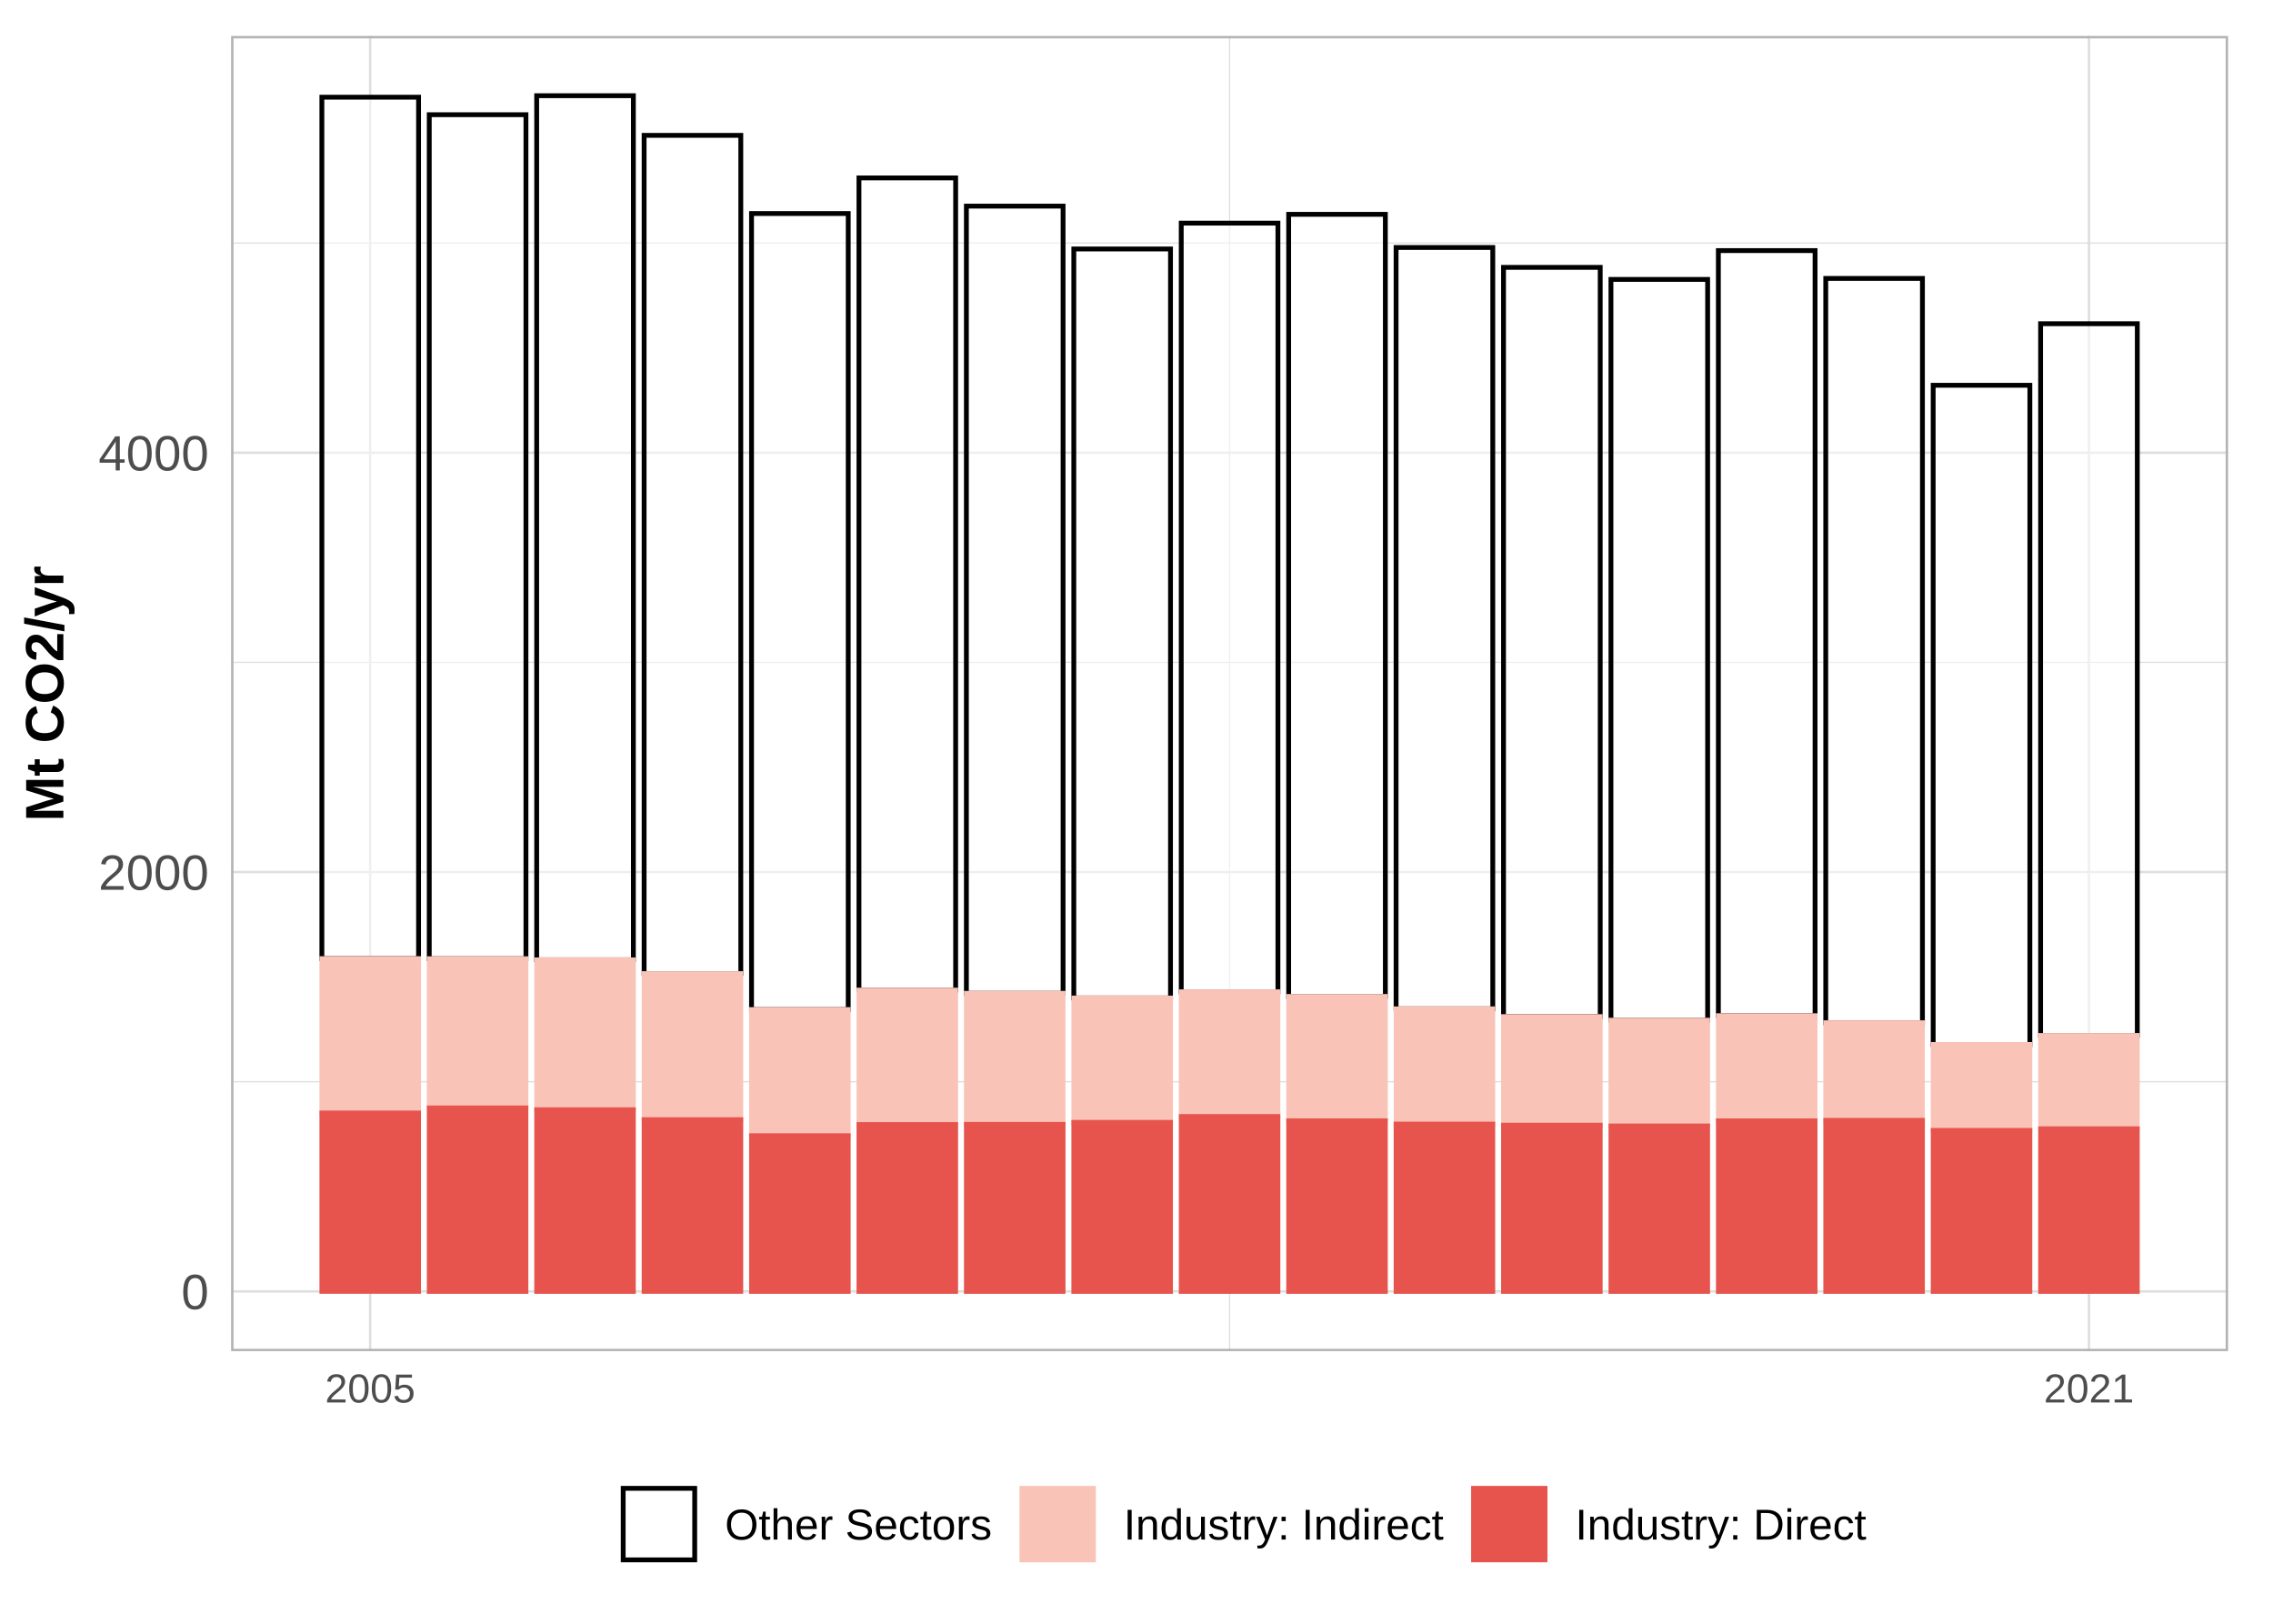
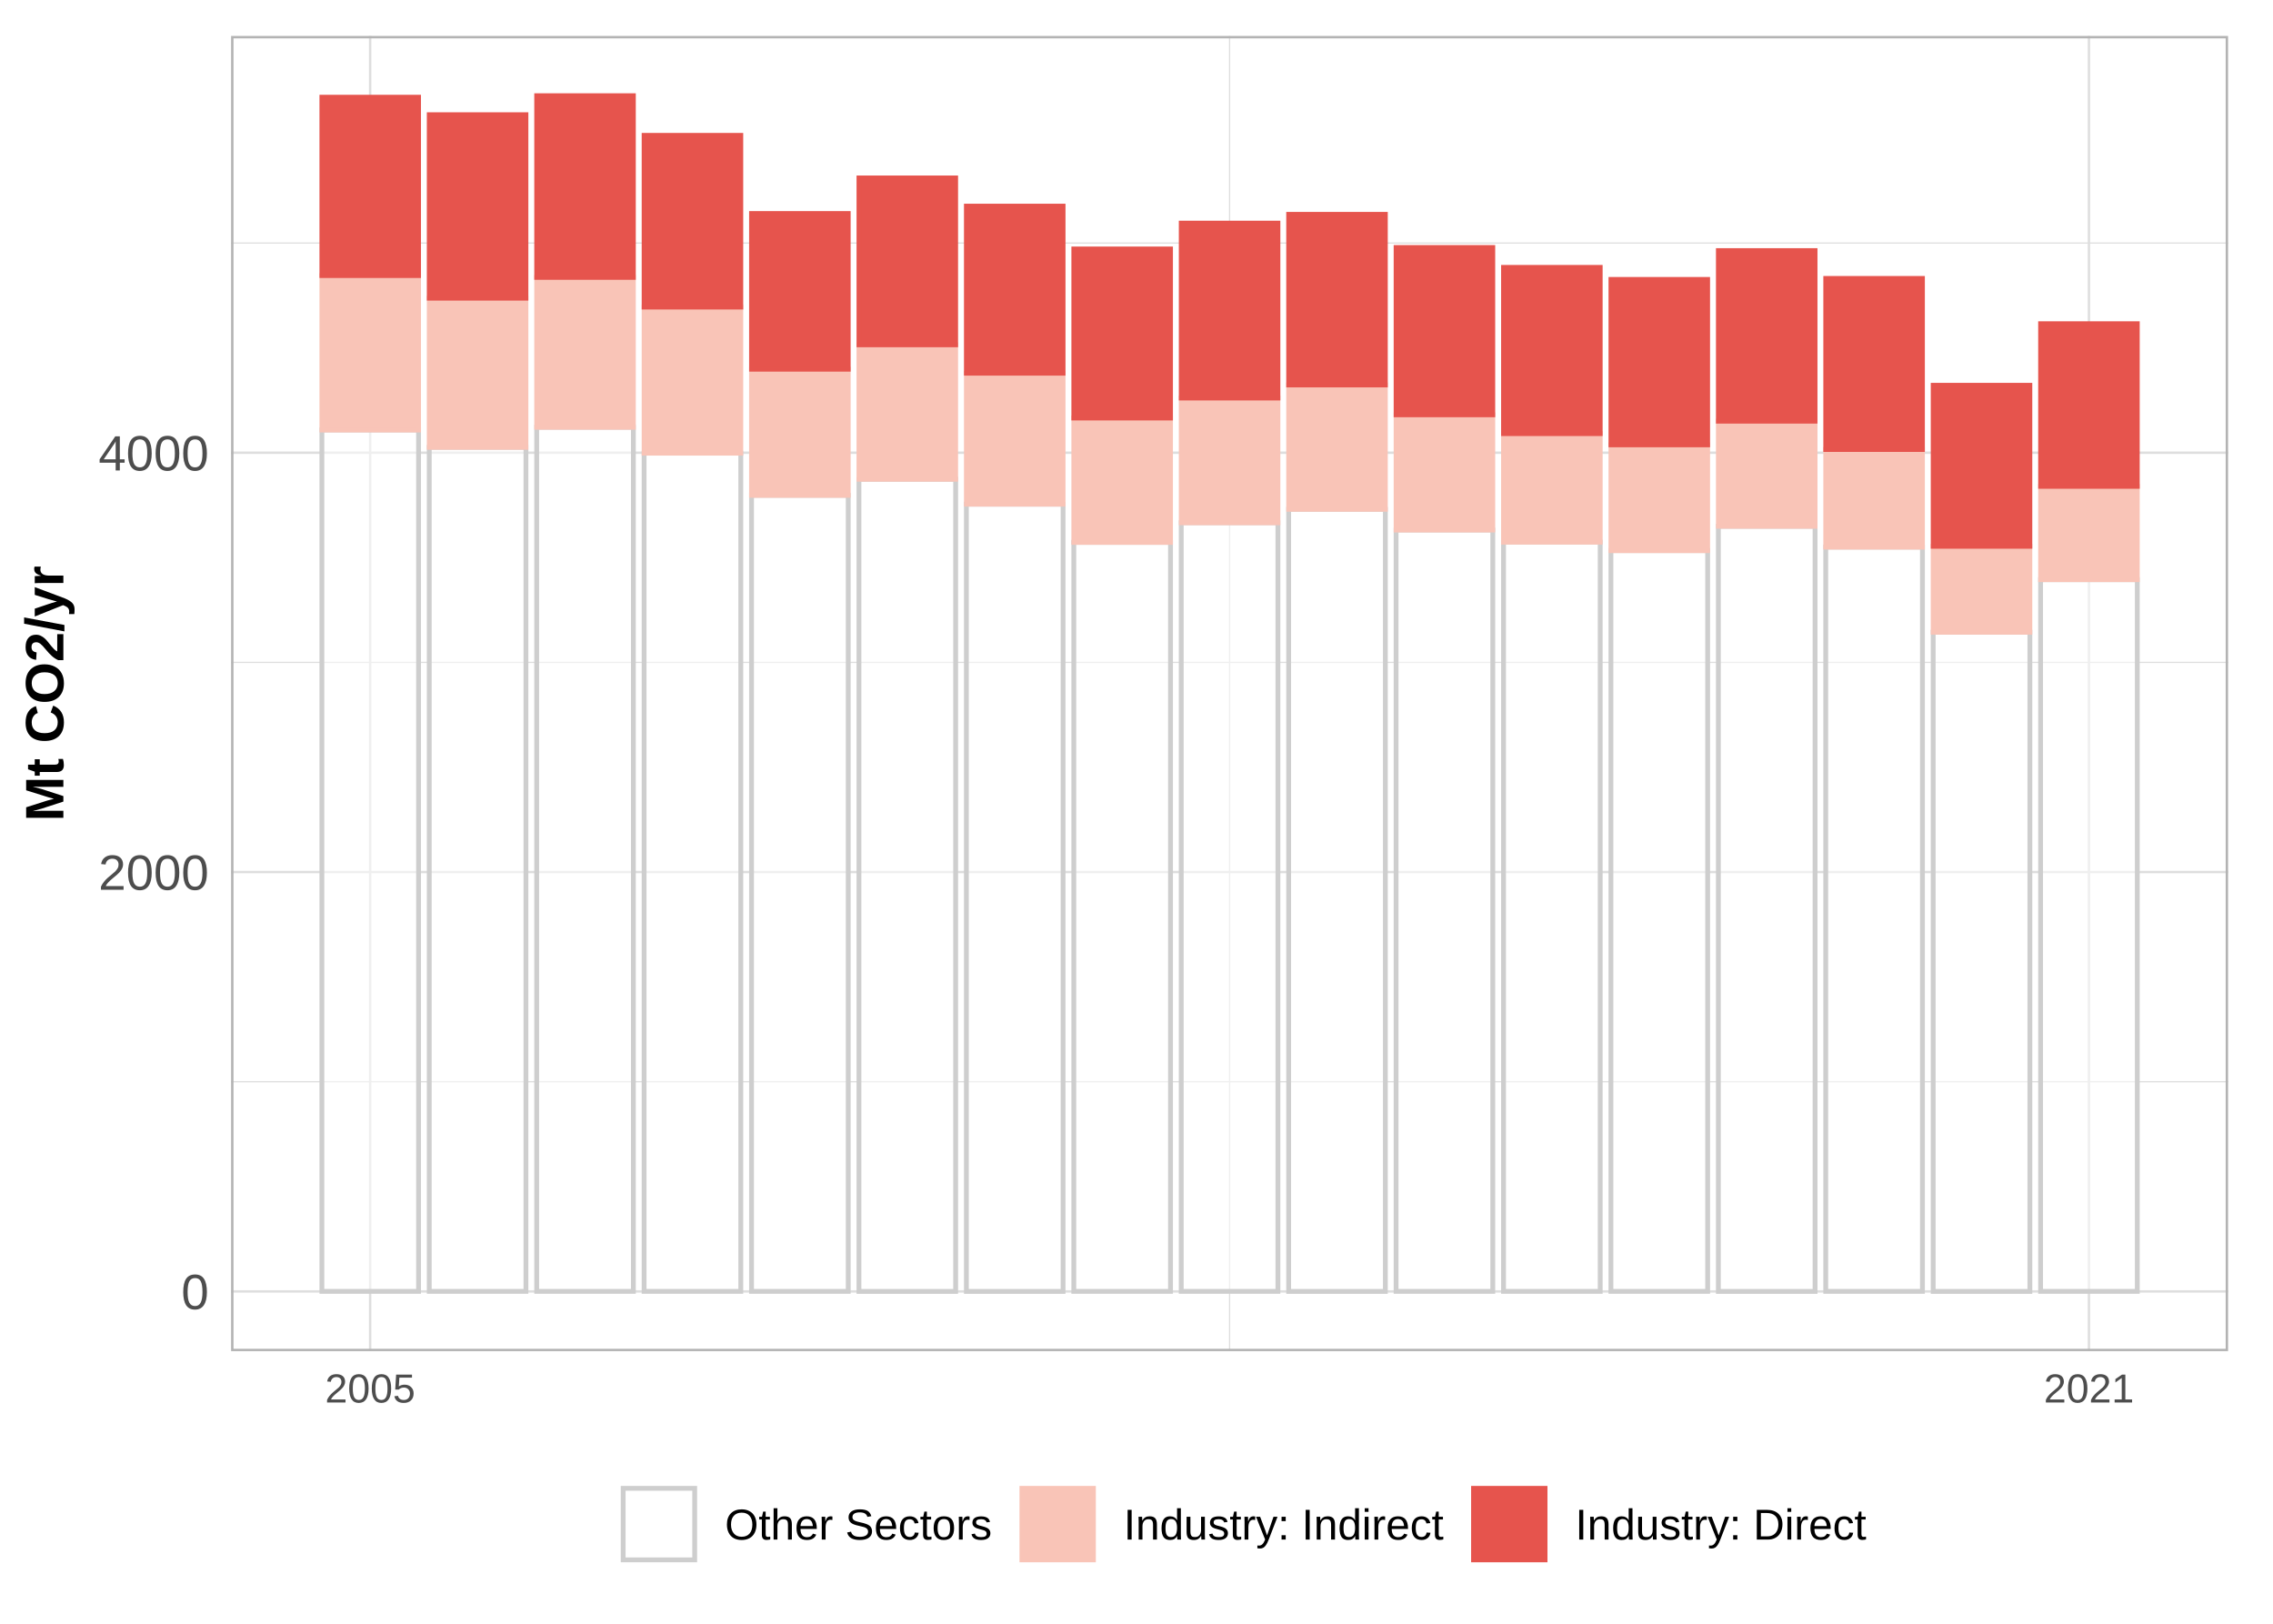
<svg xmlns="http://www.w3.org/2000/svg" class="svglite" width="504.00pt" height="360.00pt" viewBox="0 0 504.00 360.00">
  <defs>
    <style type="text/css">
    .svglite line, .svglite polyline, .svglite polygon, .svglite path, .svglite rect, .svglite circle {
      fill: none;
      stroke: #000000;
      stroke-linecap: round;
      stroke-linejoin: round;
      stroke-miterlimit: 10.00;
    }
    .svglite text {
      white-space: pre;
    }
  </style>
  </defs>
  <rect width="100%" height="100%" style="stroke: none; fill: #FFFFFF;" />
  <defs>
    <clipPath id="cpMC4wMHw1MDQuMDB8MC4wMHwzNjAuMDA=">
      <rect x="0.00" y="0.00" width="504.00" height="360.00" />
    </clipPath>
  </defs>
  <g clip-path="url(#cpMC4wMHw1MDQuMDB8MC4wMHwzNjAuMDA=)">
    <rect x="0.00" y="0" width="504.00" height="360.00" style="stroke-width: 1.07; stroke: #FFFFFF; fill: #FFFFFF;" />
  </g>
  <defs>
    <clipPath id="cpNTEuMjR8NDk0LjA0fDcuOTd8Mjk5LjU3">
      <rect x="51.24" y="7.97" width="442.80" height="291.60" />
    </clipPath>
  </defs>
  <g clip-path="url(#cpNTEuMjR8NDk0LjA0fDcuOTd8Mjk5LjU3)">
    <rect x="51.24" y="7.97" width="442.80" height="291.60" style="stroke-width: 1.07; stroke: none; fill: #FFFFFF;" />
    <polyline points="51.24,239.83 494.04,239.83 " style="stroke-width: 0.27; stroke: #DEDEDE; stroke-linecap: butt;" />
    <polyline points="51.24,146.86 494.04,146.86 " style="stroke-width: 0.27; stroke: #DEDEDE; stroke-linecap: butt;" />
    <polyline points="51.24,53.88 494.04,53.88 " style="stroke-width: 0.27; stroke: #DEDEDE; stroke-linecap: butt;" />
    <polyline points="272.64,299.57 272.64,7.97 " style="stroke-width: 0.27; stroke: #DEDEDE; stroke-linecap: butt;" />
    <polyline points="51.24,286.32 494.04,286.32 " style="stroke-width: 0.53; stroke: #DEDEDE; stroke-linecap: butt;" />
    <polyline points="51.24,193.34 494.04,193.34 " style="stroke-width: 0.53; stroke: #DEDEDE; stroke-linecap: butt;" />
    <polyline points="51.24,100.37 494.04,100.37 " style="stroke-width: 0.53; stroke: #DEDEDE; stroke-linecap: butt;" />
    <polyline points="82.08,299.57 82.08,7.97 " style="stroke-width: 0.53; stroke: #DEDEDE; stroke-linecap: butt;" />
    <polyline points="463.19,299.57 463.19,7.97 " style="stroke-width: 0.53; stroke: #DEDEDE; stroke-linecap: butt;" />
-     <rect x="71.37" y="21.55" width="21.44" height="190.98" style="stroke-width: 1.07; stroke-linecap: butt; stroke-linejoin: miter; fill: #FFFFFF; fill-opacity: 0.50;" />
-     <rect x="71.37" y="212.54" width="21.44" height="34.23" style="stroke-width: 1.07; stroke: #F9C4B7; stroke-linecap: butt; stroke-linejoin: miter; fill: #F9C4B7;" />
-     <rect x="71.37" y="246.76" width="21.44" height="39.55" style="stroke-width: 1.07; stroke: #E6544D; stroke-linecap: butt; stroke-linejoin: miter; fill: #E6544D;" />
-     <rect x="95.18" y="25.43" width="21.44" height="187.13" style="stroke-width: 1.07; stroke-linecap: butt; stroke-linejoin: miter; fill: #FFFFFF; fill-opacity: 0.50;" />
-     <rect x="95.18" y="212.56" width="21.44" height="33.07" style="stroke-width: 1.07; stroke: #F9C4B7; stroke-linecap: butt; stroke-linejoin: miter; fill: #F9C4B7;" />
-     <rect x="95.18" y="245.64" width="21.44" height="40.68" style="stroke-width: 1.07; stroke: #E6544D; stroke-linecap: butt; stroke-linejoin: miter; fill: #E6544D;" />
-     <rect x="119.00" y="21.22" width="21.44" height="191.58" style="stroke-width: 1.07; stroke-linecap: butt; stroke-linejoin: miter; fill: #FFFFFF; fill-opacity: 0.50;" />
-     <rect x="119.00" y="212.81" width="21.44" height="33.23" style="stroke-width: 1.07; stroke: #F9C4B7; stroke-linecap: butt; stroke-linejoin: miter; fill: #F9C4B7;" />
-     <rect x="119.00" y="246.04" width="21.44" height="40.28" style="stroke-width: 1.07; stroke: #E6544D; stroke-linecap: butt; stroke-linejoin: miter; fill: #E6544D;" />
-     <rect x="142.82" y="30.01" width="21.44" height="185.84" style="stroke-width: 1.07; stroke-linecap: butt; stroke-linejoin: miter; fill: #FFFFFF; fill-opacity: 0.50;" />
-     <rect x="142.82" y="215.86" width="21.44" height="32.39" style="stroke-width: 1.07; stroke: #F9C4B7; stroke-linecap: butt; stroke-linejoin: miter; fill: #F9C4B7;" />
-     <rect x="142.82" y="248.24" width="21.44" height="38.07" style="stroke-width: 1.07; stroke: #E6544D; stroke-linecap: butt; stroke-linejoin: miter; fill: #E6544D;" />
-     <rect x="166.64" y="47.34" width="21.44" height="176.49" style="stroke-width: 1.07; stroke-linecap: butt; stroke-linejoin: miter; fill: #FFFFFF; fill-opacity: 0.50;" />
-     <rect x="166.64" y="223.83" width="21.44" height="27.97" style="stroke-width: 1.07; stroke: #F9C4B7; stroke-linecap: butt; stroke-linejoin: miter; fill: #F9C4B7;" />
-     <rect x="166.64" y="251.80" width="21.44" height="34.52" style="stroke-width: 1.07; stroke: #E6544D; stroke-linecap: butt; stroke-linejoin: miter; fill: #E6544D;" />
-     <rect x="190.46" y="39.45" width="21.44" height="180.07" style="stroke-width: 1.07; stroke-linecap: butt; stroke-linejoin: miter; fill: #FFFFFF; fill-opacity: 0.50;" />
-     <rect x="190.46" y="219.52" width="21.44" height="29.80" style="stroke-width: 1.07; stroke: #F9C4B7; stroke-linecap: butt; stroke-linejoin: miter; fill: #F9C4B7;" />
-     <rect x="190.46" y="249.32" width="21.44" height="37.00" style="stroke-width: 1.07; stroke: #E6544D; stroke-linecap: butt; stroke-linejoin: miter; fill: #E6544D;" />
-     <rect x="214.28" y="45.70" width="21.44" height="174.53" style="stroke-width: 1.07; stroke-linecap: butt; stroke-linejoin: miter; fill: #FFFFFF; fill-opacity: 0.50;" />
-     <rect x="214.28" y="220.23" width="21.44" height="29.04" style="stroke-width: 1.07; stroke: #F9C4B7; stroke-linecap: butt; stroke-linejoin: miter; fill: #F9C4B7;" />
-     <rect x="214.28" y="249.28" width="21.44" height="37.04" style="stroke-width: 1.07; stroke: #E6544D; stroke-linecap: butt; stroke-linejoin: miter; fill: #E6544D;" />
-     <rect x="238.10" y="55.20" width="21.44" height="166.06" style="stroke-width: 1.07; stroke-linecap: butt; stroke-linejoin: miter; fill: #FFFFFF; fill-opacity: 0.50;" />
-     <rect x="238.10" y="221.27" width="21.44" height="27.57" style="stroke-width: 1.07; stroke: #F9C4B7; stroke-linecap: butt; stroke-linejoin: miter; fill: #F9C4B7;" />
-     <rect x="238.10" y="248.84" width="21.44" height="37.48" style="stroke-width: 1.07; stroke: #E6544D; stroke-linecap: butt; stroke-linejoin: miter; fill: #E6544D;" />
-     <rect x="261.92" y="49.47" width="21.44" height="170.41" style="stroke-width: 1.07; stroke-linecap: butt; stroke-linejoin: miter; fill: #FFFFFF; fill-opacity: 0.50;" />
-     <rect x="261.92" y="219.89" width="21.44" height="27.65" style="stroke-width: 1.07; stroke: #F9C4B7; stroke-linecap: butt; stroke-linejoin: miter; fill: #F9C4B7;" />
-     <rect x="261.92" y="247.54" width="21.44" height="38.78" style="stroke-width: 1.07; stroke: #E6544D; stroke-linecap: butt; stroke-linejoin: miter; fill: #E6544D;" />
-     <rect x="285.74" y="47.52" width="21.44" height="173.41" style="stroke-width: 1.07; stroke-linecap: butt; stroke-linejoin: miter; fill: #FFFFFF; fill-opacity: 0.50;" />
-     <rect x="285.74" y="220.92" width="21.44" height="27.57" style="stroke-width: 1.07; stroke: #F9C4B7; stroke-linecap: butt; stroke-linejoin: miter; fill: #F9C4B7;" />
-     <rect x="285.74" y="248.49" width="21.44" height="37.83" style="stroke-width: 1.07; stroke: #E6544D; stroke-linecap: butt; stroke-linejoin: miter; fill: #E6544D;" />
-     <rect x="309.56" y="54.87" width="21.44" height="168.80" style="stroke-width: 1.07; stroke-linecap: butt; stroke-linejoin: miter; fill: #FFFFFF; fill-opacity: 0.50;" />
-     <rect x="309.56" y="223.67" width="21.44" height="25.54" style="stroke-width: 1.07; stroke: #F9C4B7; stroke-linecap: butt; stroke-linejoin: miter; fill: #F9C4B7;" />
-     <rect x="309.56" y="249.22" width="21.44" height="37.10" style="stroke-width: 1.07; stroke: #E6544D; stroke-linecap: butt; stroke-linejoin: miter; fill: #E6544D;" />
-     <rect x="333.38" y="59.28" width="21.44" height="166.11" style="stroke-width: 1.07; stroke-linecap: butt; stroke-linejoin: miter; fill: #FFFFFF; fill-opacity: 0.50;" />
-     <rect x="333.38" y="225.39" width="21.44" height="24.06" style="stroke-width: 1.07; stroke: #F9C4B7; stroke-linecap: butt; stroke-linejoin: miter; fill: #F9C4B7;" />
-     <rect x="333.38" y="249.46" width="21.44" height="36.86" style="stroke-width: 1.07; stroke: #E6544D; stroke-linecap: butt; stroke-linejoin: miter; fill: #E6544D;" />
-     <rect x="357.20" y="61.95" width="21.44" height="164.24" style="stroke-width: 1.07; stroke-linecap: butt; stroke-linejoin: miter; fill: #FFFFFF; fill-opacity: 0.50;" />
-     <rect x="357.20" y="226.19" width="21.44" height="23.45" style="stroke-width: 1.07; stroke: #F9C4B7; stroke-linecap: butt; stroke-linejoin: miter; fill: #F9C4B7;" />
-     <rect x="357.20" y="249.64" width="21.44" height="36.68" style="stroke-width: 1.07; stroke: #E6544D; stroke-linecap: butt; stroke-linejoin: miter; fill: #E6544D;" />
-     <rect x="381.02" y="55.56" width="21.44" height="169.63" style="stroke-width: 1.07; stroke-linecap: butt; stroke-linejoin: miter; fill: #FFFFFF; fill-opacity: 0.50;" />
-     <rect x="381.02" y="225.19" width="21.44" height="23.30" style="stroke-width: 1.07; stroke: #F9C4B7; stroke-linecap: butt; stroke-linejoin: miter; fill: #F9C4B7;" />
-     <rect x="381.02" y="248.50" width="21.44" height="37.82" style="stroke-width: 1.07; stroke: #E6544D; stroke-linecap: butt; stroke-linejoin: miter; fill: #E6544D;" />
-     <rect x="404.83" y="61.73" width="21.44" height="165.01" style="stroke-width: 1.07; stroke-linecap: butt; stroke-linejoin: miter; fill: #FFFFFF; fill-opacity: 0.50;" />
-     <rect x="404.83" y="226.75" width="21.44" height="21.64" style="stroke-width: 1.07; stroke: #F9C4B7; stroke-linecap: butt; stroke-linejoin: miter; fill: #F9C4B7;" />
-     <rect x="404.83" y="248.39" width="21.44" height="37.93" style="stroke-width: 1.07; stroke: #E6544D; stroke-linecap: butt; stroke-linejoin: miter; fill: #E6544D;" />
-     <rect x="428.65" y="85.42" width="21.44" height="146.15" style="stroke-width: 1.07; stroke-linecap: butt; stroke-linejoin: miter; fill: #FFFFFF; fill-opacity: 0.50;" />
-     <rect x="428.65" y="231.57" width="21.44" height="19.05" style="stroke-width: 1.07; stroke: #F9C4B7; stroke-linecap: butt; stroke-linejoin: miter; fill: #F9C4B7;" />
-     <rect x="428.65" y="250.62" width="21.44" height="35.70" style="stroke-width: 1.07; stroke: #E6544D; stroke-linecap: butt; stroke-linejoin: miter; fill: #E6544D;" />
-     <rect x="452.47" y="71.77" width="21.44" height="157.79" style="stroke-width: 1.07; stroke-linecap: butt; stroke-linejoin: miter; fill: #FFFFFF; fill-opacity: 0.50;" />
-     <rect x="452.47" y="229.57" width="21.44" height="20.69" style="stroke-width: 1.07; stroke: #F9C4B7; stroke-linecap: butt; stroke-linejoin: miter; fill: #F9C4B7;" />
-     <rect x="452.47" y="250.26" width="21.44" height="36.06" style="stroke-width: 1.07; stroke: #E6544D; stroke-linecap: butt; stroke-linejoin: miter; fill: #E6544D;" />
+     <rect x="71.37" y="95.33" width="21.44" height="190.98" style="stroke-width: 1.07; stroke: #CECECE; stroke-linecap: butt; stroke-linejoin: miter; fill: #FFFFFF; fill-opacity: 0.50;" />
+     <rect x="71.37" y="61.11" width="21.44" height="34.23" style="stroke-width: 1.07; stroke: #F9C4B7; stroke-linecap: butt; stroke-linejoin: miter; fill: #F9C4B7;" />
+     <rect x="71.37" y="21.55" width="21.44" height="39.55" style="stroke-width: 1.07; stroke: #E6544D; stroke-linecap: butt; stroke-linejoin: miter; fill: #E6544D;" />
+     <rect x="95.18" y="99.18" width="21.44" height="187.13" style="stroke-width: 1.07; stroke: #CECECE; stroke-linecap: butt; stroke-linejoin: miter; fill: #FFFFFF; fill-opacity: 0.50;" />
+     <rect x="95.18" y="66.11" width="21.44" height="33.07" style="stroke-width: 1.07; stroke: #F9C4B7; stroke-linecap: butt; stroke-linejoin: miter; fill: #F9C4B7;" />
+     <rect x="95.18" y="25.43" width="21.44" height="40.68" style="stroke-width: 1.07; stroke: #E6544D; stroke-linecap: butt; stroke-linejoin: miter; fill: #E6544D;" />
+     <rect x="119.00" y="94.73" width="21.44" height="191.58" style="stroke-width: 1.07; stroke: #CECECE; stroke-linecap: butt; stroke-linejoin: miter; fill: #FFFFFF; fill-opacity: 0.50;" />
+     <rect x="119.00" y="61.50" width="21.44" height="33.23" style="stroke-width: 1.07; stroke: #F9C4B7; stroke-linecap: butt; stroke-linejoin: miter; fill: #F9C4B7;" />
+     <rect x="119.00" y="21.22" width="21.44" height="40.28" style="stroke-width: 1.07; stroke: #E6544D; stroke-linecap: butt; stroke-linejoin: miter; fill: #E6544D;" />
+     <rect x="142.82" y="100.47" width="21.44" height="185.84" style="stroke-width: 1.07; stroke: #CECECE; stroke-linecap: butt; stroke-linejoin: miter; fill: #FFFFFF; fill-opacity: 0.50;" />
+     <rect x="142.82" y="68.08" width="21.44" height="32.39" style="stroke-width: 1.07; stroke: #F9C4B7; stroke-linecap: butt; stroke-linejoin: miter; fill: #F9C4B7;" />
+     <rect x="142.82" y="30.01" width="21.44" height="38.07" style="stroke-width: 1.07; stroke: #E6544D; stroke-linecap: butt; stroke-linejoin: miter; fill: #E6544D;" />
+     <rect x="166.64" y="109.82" width="21.44" height="176.49" style="stroke-width: 1.07; stroke: #CECECE; stroke-linecap: butt; stroke-linejoin: miter; fill: #FFFFFF; fill-opacity: 0.50;" />
+     <rect x="166.64" y="81.85" width="21.44" height="27.97" style="stroke-width: 1.07; stroke: #F9C4B7; stroke-linecap: butt; stroke-linejoin: miter; fill: #F9C4B7;" />
+     <rect x="166.64" y="47.34" width="21.44" height="34.52" style="stroke-width: 1.07; stroke: #E6544D; stroke-linecap: butt; stroke-linejoin: miter; fill: #E6544D;" />
+     <rect x="190.46" y="106.25" width="21.44" height="180.07" style="stroke-width: 1.07; stroke: #CECECE; stroke-linecap: butt; stroke-linejoin: miter; fill: #FFFFFF; fill-opacity: 0.50;" />
+     <rect x="190.46" y="76.45" width="21.44" height="29.80" style="stroke-width: 1.07; stroke: #F9C4B7; stroke-linecap: butt; stroke-linejoin: miter; fill: #F9C4B7;" />
+     <rect x="190.46" y="39.45" width="21.44" height="37.00" style="stroke-width: 1.07; stroke: #E6544D; stroke-linecap: butt; stroke-linejoin: miter; fill: #E6544D;" />
+     <rect x="214.28" y="111.79" width="21.44" height="174.53" style="stroke-width: 1.07; stroke: #CECECE; stroke-linecap: butt; stroke-linejoin: miter; fill: #FFFFFF; fill-opacity: 0.50;" />
+     <rect x="214.28" y="82.74" width="21.44" height="29.04" style="stroke-width: 1.07; stroke: #F9C4B7; stroke-linecap: butt; stroke-linejoin: miter; fill: #F9C4B7;" />
+     <rect x="214.28" y="45.70" width="21.44" height="37.04" style="stroke-width: 1.07; stroke: #E6544D; stroke-linecap: butt; stroke-linejoin: miter; fill: #E6544D;" />
+     <rect x="238.10" y="120.25" width="21.44" height="166.06" style="stroke-width: 1.07; stroke: #CECECE; stroke-linecap: butt; stroke-linejoin: miter; fill: #FFFFFF; fill-opacity: 0.50;" />
+     <rect x="238.10" y="92.68" width="21.44" height="27.57" style="stroke-width: 1.07; stroke: #F9C4B7; stroke-linecap: butt; stroke-linejoin: miter; fill: #F9C4B7;" />
+     <rect x="238.10" y="55.20" width="21.44" height="37.48" style="stroke-width: 1.07; stroke: #E6544D; stroke-linecap: butt; stroke-linejoin: miter; fill: #E6544D;" />
+     <rect x="261.92" y="115.90" width="21.44" height="170.41" style="stroke-width: 1.07; stroke: #CECECE; stroke-linecap: butt; stroke-linejoin: miter; fill: #FFFFFF; fill-opacity: 0.50;" />
+     <rect x="261.92" y="88.25" width="21.44" height="27.65" style="stroke-width: 1.07; stroke: #F9C4B7; stroke-linecap: butt; stroke-linejoin: miter; fill: #F9C4B7;" />
+     <rect x="261.92" y="49.47" width="21.44" height="38.78" style="stroke-width: 1.07; stroke: #E6544D; stroke-linecap: butt; stroke-linejoin: miter; fill: #E6544D;" />
+     <rect x="285.74" y="112.91" width="21.44" height="173.41" style="stroke-width: 1.07; stroke: #CECECE; stroke-linecap: butt; stroke-linejoin: miter; fill: #FFFFFF; fill-opacity: 0.50;" />
+     <rect x="285.74" y="85.34" width="21.44" height="27.57" style="stroke-width: 1.07; stroke: #F9C4B7; stroke-linecap: butt; stroke-linejoin: miter; fill: #F9C4B7;" />
+     <rect x="285.74" y="47.52" width="21.44" height="37.83" style="stroke-width: 1.07; stroke: #E6544D; stroke-linecap: butt; stroke-linejoin: miter; fill: #E6544D;" />
+     <rect x="309.56" y="117.51" width="21.44" height="168.80" style="stroke-width: 1.07; stroke: #CECECE; stroke-linecap: butt; stroke-linejoin: miter; fill: #FFFFFF; fill-opacity: 0.50;" />
+     <rect x="309.56" y="91.97" width="21.44" height="25.54" style="stroke-width: 1.07; stroke: #F9C4B7; stroke-linecap: butt; stroke-linejoin: miter; fill: #F9C4B7;" />
+     <rect x="309.56" y="54.87" width="21.44" height="37.10" style="stroke-width: 1.07; stroke: #E6544D; stroke-linecap: butt; stroke-linejoin: miter; fill: #E6544D;" />
+     <rect x="333.38" y="120.20" width="21.44" height="166.11" style="stroke-width: 1.07; stroke: #CECECE; stroke-linecap: butt; stroke-linejoin: miter; fill: #FFFFFF; fill-opacity: 0.50;" />
+     <rect x="333.38" y="96.14" width="21.44" height="24.06" style="stroke-width: 1.07; stroke: #F9C4B7; stroke-linecap: butt; stroke-linejoin: miter; fill: #F9C4B7;" />
+     <rect x="333.38" y="59.28" width="21.44" height="36.86" style="stroke-width: 1.07; stroke: #E6544D; stroke-linecap: butt; stroke-linejoin: miter; fill: #E6544D;" />
+     <rect x="357.20" y="122.07" width="21.44" height="164.24" style="stroke-width: 1.07; stroke: #CECECE; stroke-linecap: butt; stroke-linejoin: miter; fill: #FFFFFF; fill-opacity: 0.50;" />
+     <rect x="357.20" y="98.63" width="21.44" height="23.45" style="stroke-width: 1.07; stroke: #F9C4B7; stroke-linecap: butt; stroke-linejoin: miter; fill: #F9C4B7;" />
+     <rect x="357.20" y="61.95" width="21.44" height="36.68" style="stroke-width: 1.07; stroke: #E6544D; stroke-linecap: butt; stroke-linejoin: miter; fill: #E6544D;" />
+     <rect x="381.02" y="116.69" width="21.44" height="169.63" style="stroke-width: 1.07; stroke: #CECECE; stroke-linecap: butt; stroke-linejoin: miter; fill: #FFFFFF; fill-opacity: 0.50;" />
+     <rect x="381.02" y="93.38" width="21.44" height="23.30" style="stroke-width: 1.07; stroke: #F9C4B7; stroke-linecap: butt; stroke-linejoin: miter; fill: #F9C4B7;" />
+     <rect x="381.02" y="55.56" width="21.44" height="37.82" style="stroke-width: 1.07; stroke: #E6544D; stroke-linecap: butt; stroke-linejoin: miter; fill: #E6544D;" />
+     <rect x="404.83" y="121.30" width="21.44" height="165.01" style="stroke-width: 1.07; stroke: #CECECE; stroke-linecap: butt; stroke-linejoin: miter; fill: #FFFFFF; fill-opacity: 0.50;" />
+     <rect x="404.83" y="99.66" width="21.44" height="21.64" style="stroke-width: 1.07; stroke: #F9C4B7; stroke-linecap: butt; stroke-linejoin: miter; fill: #F9C4B7;" />
+     <rect x="404.83" y="61.73" width="21.44" height="37.93" style="stroke-width: 1.07; stroke: #E6544D; stroke-linecap: butt; stroke-linejoin: miter; fill: #E6544D;" />
+     <rect x="428.65" y="140.17" width="21.44" height="146.15" style="stroke-width: 1.07; stroke: #CECECE; stroke-linecap: butt; stroke-linejoin: miter; fill: #FFFFFF; fill-opacity: 0.50;" />
+     <rect x="428.65" y="121.12" width="21.44" height="19.05" style="stroke-width: 1.07; stroke: #F9C4B7; stroke-linecap: butt; stroke-linejoin: miter; fill: #F9C4B7;" />
+     <rect x="428.65" y="85.42" width="21.44" height="35.70" style="stroke-width: 1.07; stroke: #E6544D; stroke-linecap: butt; stroke-linejoin: miter; fill: #E6544D;" />
+     <rect x="452.47" y="128.52" width="21.44" height="157.79" style="stroke-width: 1.07; stroke: #CECECE; stroke-linecap: butt; stroke-linejoin: miter; fill: #FFFFFF; fill-opacity: 0.50;" />
+     <rect x="452.47" y="107.83" width="21.44" height="20.69" style="stroke-width: 1.07; stroke: #F9C4B7; stroke-linecap: butt; stroke-linejoin: miter; fill: #F9C4B7;" />
+     <rect x="452.47" y="71.77" width="21.44" height="36.06" style="stroke-width: 1.07; stroke: #E6544D; stroke-linecap: butt; stroke-linejoin: miter; fill: #E6544D;" />
    <rect x="51.24" y="7.97" width="442.80" height="291.60" style="stroke-width: 1.07; stroke: #B3B3B3;" />
  </g>
  <g clip-path="url(#cpMC4wMHw1MDQuMDB8MC4wMHwzNjAuMDA=)">
    <text x="46.31" y="290.25" text-anchor="end" style="font-size: 11.00px;fill: #4D4D4D; font-family: &quot;Arial&quot;;" textLength="6.12px" lengthAdjust="spacingAndGlyphs">0</text>
    <text x="46.31" y="197.28" text-anchor="end" style="font-size: 11.00px;fill: #4D4D4D; font-family: &quot;Arial&quot;;" textLength="24.48px" lengthAdjust="spacingAndGlyphs">2000</text>
    <text x="46.31" y="104.31" text-anchor="end" style="font-size: 11.00px;fill: #4D4D4D; font-family: &quot;Arial&quot;;" textLength="24.48px" lengthAdjust="spacingAndGlyphs">4000</text>
    <text x="82.08" y="310.95" text-anchor="middle" style="font-size: 9.00px;fill: #4D4D4D; font-family: &quot;Arial&quot;;" textLength="20.02px" lengthAdjust="spacingAndGlyphs">2005</text>
    <text x="463.19" y="310.95" text-anchor="middle" style="font-size: 9.00px;fill: #4D4D4D; font-family: &quot;Arial&quot;;" textLength="20.02px" lengthAdjust="spacingAndGlyphs">2021</text>
    <text transform="translate(14.05,153.77) rotate(-90)" text-anchor="middle" style="font-size: 12.00px; font-weight: bold; font-family: &quot;Arial&quot;;" textLength="56.69px" lengthAdjust="spacingAndGlyphs">Mt CO2/yr</text>
    <rect x="126.02" y="323.79" width="293.24" height="28.24" style="stroke-width: 1.07; stroke: none; fill: #FFFFFF;" />
    <rect x="137.48" y="329.27" width="17.28" height="17.28" style="stroke-width: 1.07; stroke: none; fill: #FFFFFF;" />
-     <rect x="138.18" y="329.98" width="15.86" height="15.86" style="stroke-width: 1.07; stroke-linecap: butt; stroke-linejoin: miter; fill: #FFFFFF; fill-opacity: 0.50;" />
+     <rect x="138.18" y="329.98" width="15.86" height="15.86" style="stroke-width: 1.07; stroke: #CECECE; stroke-linecap: butt; stroke-linejoin: miter; fill: #FFFFFF; fill-opacity: 0.50;" />
    <rect x="225.88" y="329.27" width="17.28" height="17.28" style="stroke-width: 1.07; stroke: none; fill: #FFFFFF;" />
    <rect x="226.59" y="329.98" width="15.86" height="15.86" style="stroke-width: 1.07; stroke: #F9C4B7; stroke-linecap: butt; stroke-linejoin: miter; fill: #F9C4B7;" />
    <rect x="326.02" y="329.27" width="17.28" height="17.28" style="stroke-width: 1.07; stroke: none; fill: #FFFFFF;" />
    <rect x="326.73" y="329.98" width="15.86" height="15.86" style="stroke-width: 1.07; stroke: #E6544D; stroke-linecap: butt; stroke-linejoin: miter; fill: #E6544D;" />
    <text x="160.73" y="341.34" style="font-size: 9.60px; font-family: &quot;Arial&quot;;" textLength="59.17px" lengthAdjust="spacingAndGlyphs">Other Sectors</text>
    <text x="249.14" y="341.34" style="font-size: 9.60px; font-family: &quot;Arial&quot;;" textLength="70.91px" lengthAdjust="spacingAndGlyphs">Industry: Indirect</text>
    <text x="349.28" y="341.34" style="font-size: 9.60px; font-family: &quot;Arial&quot;;" textLength="64.50px" lengthAdjust="spacingAndGlyphs">Industry: Direct</text>
  </g>
</svg>
